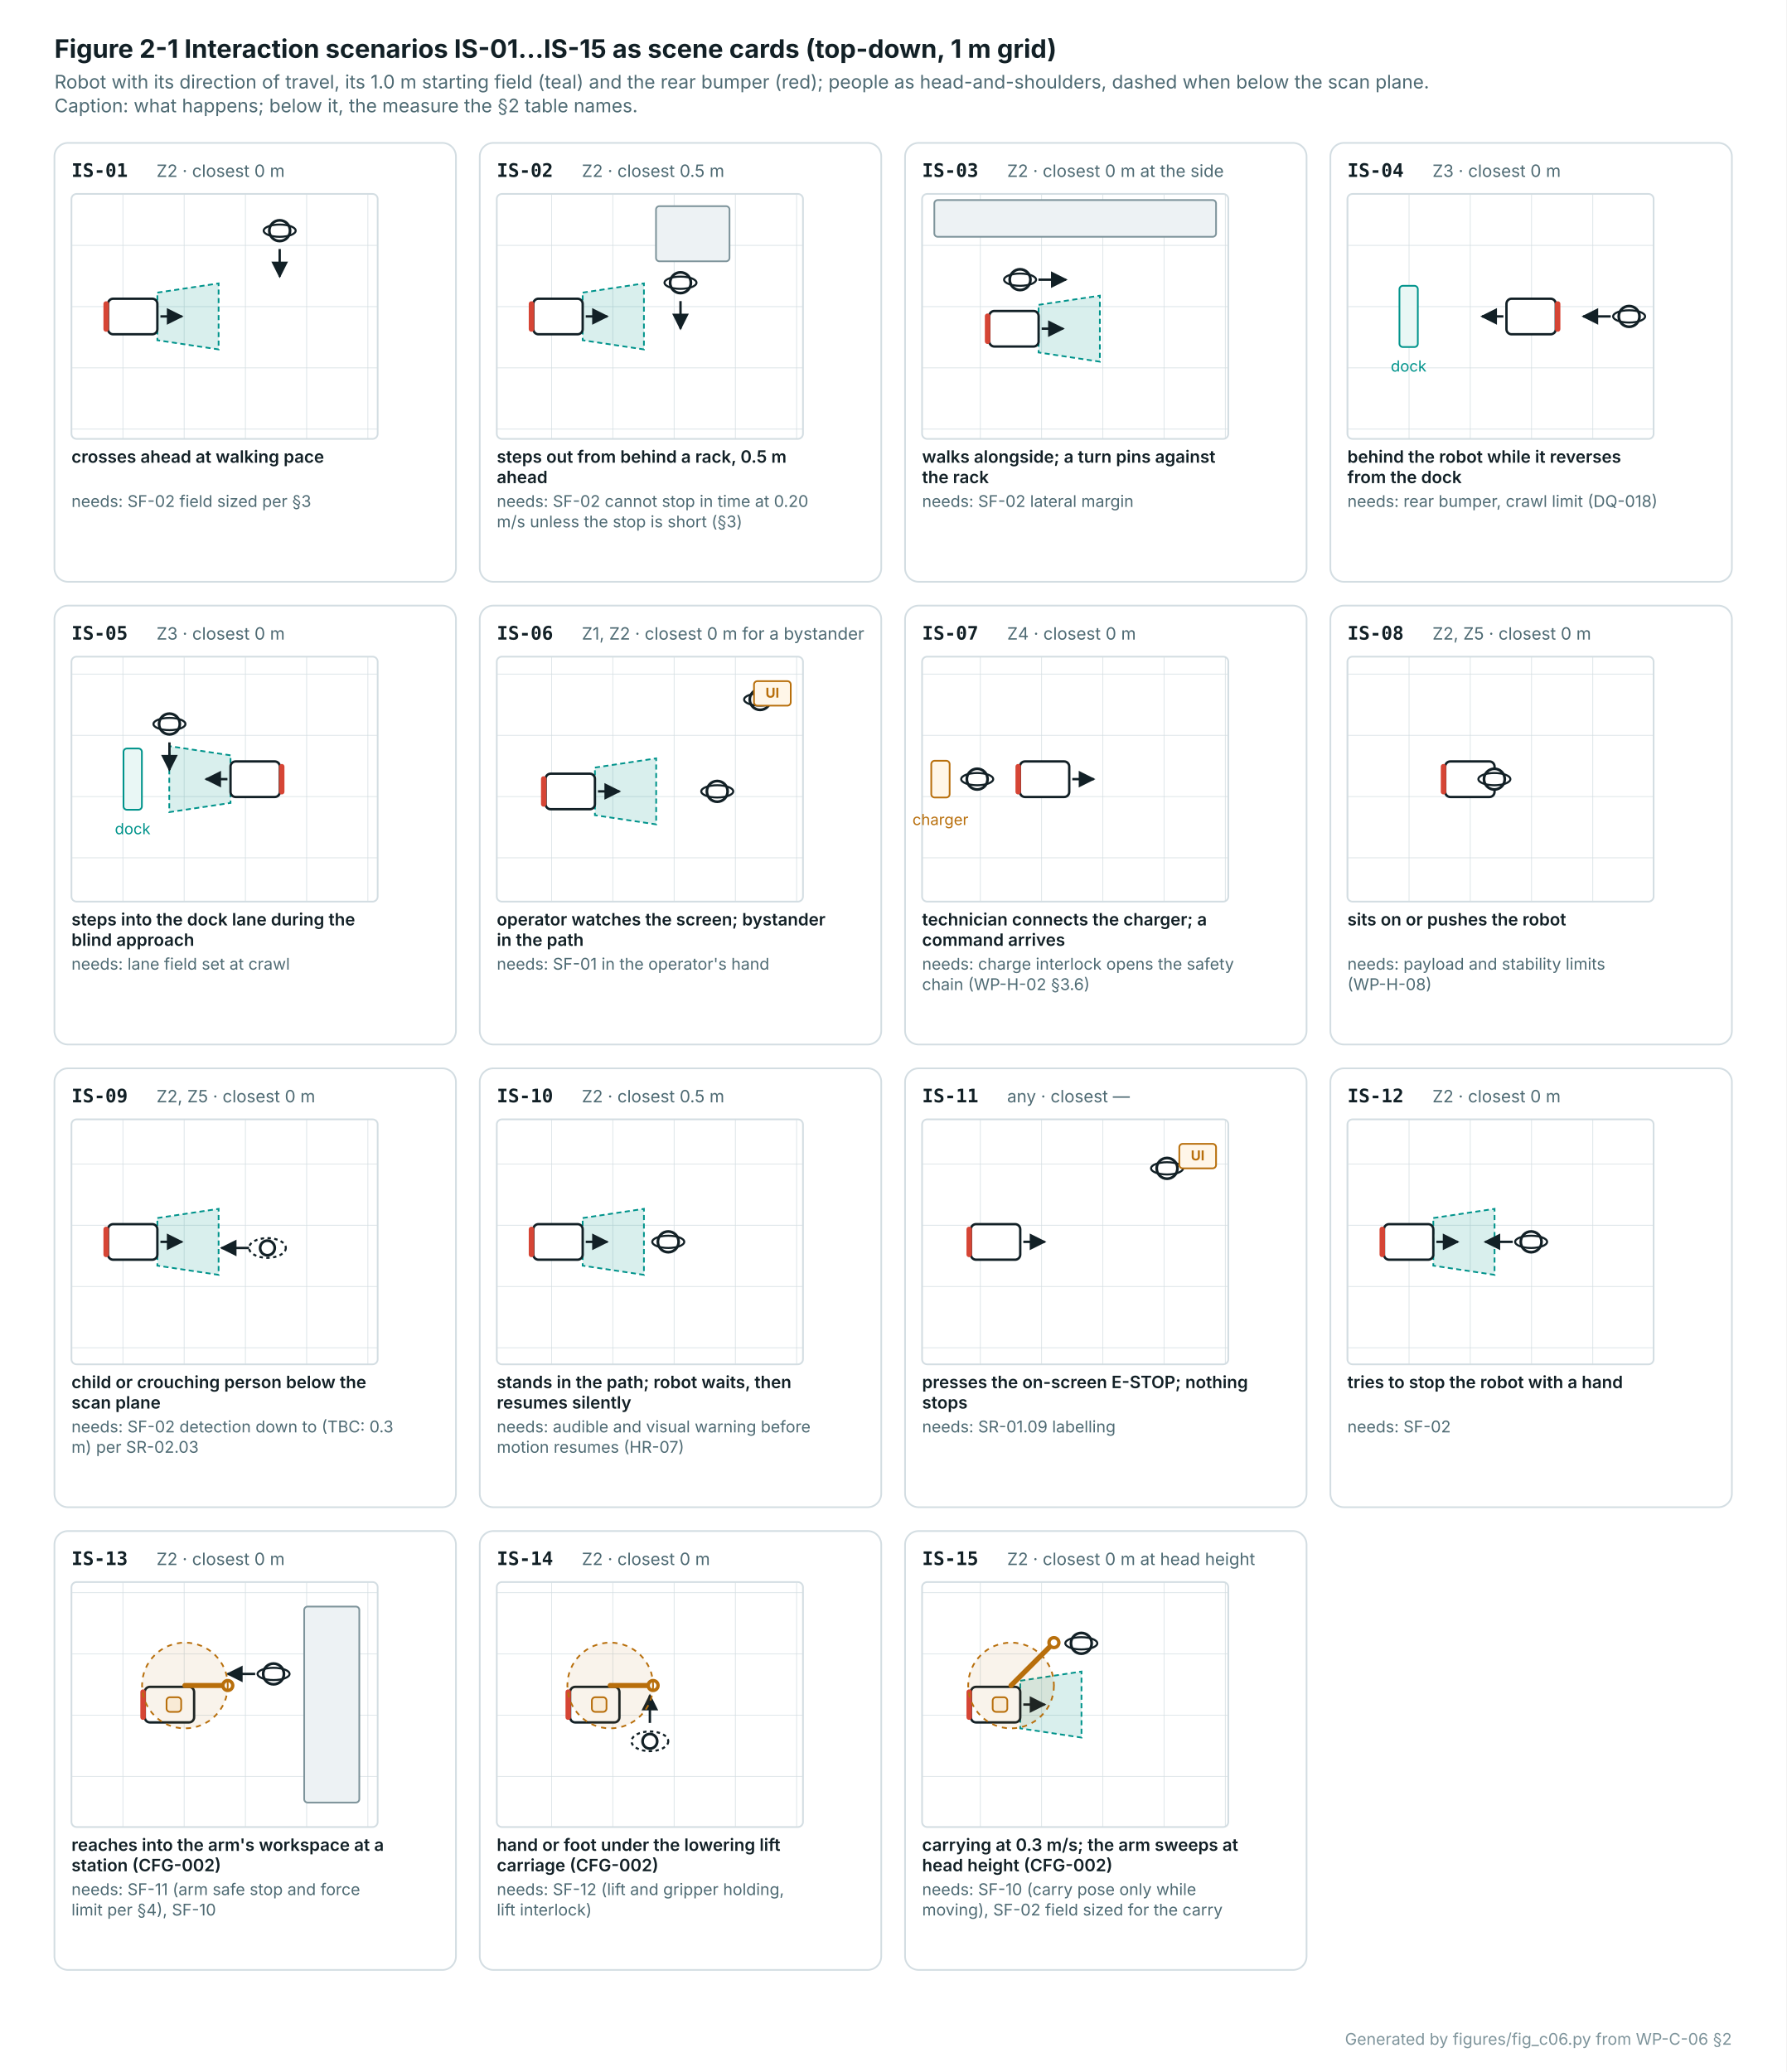
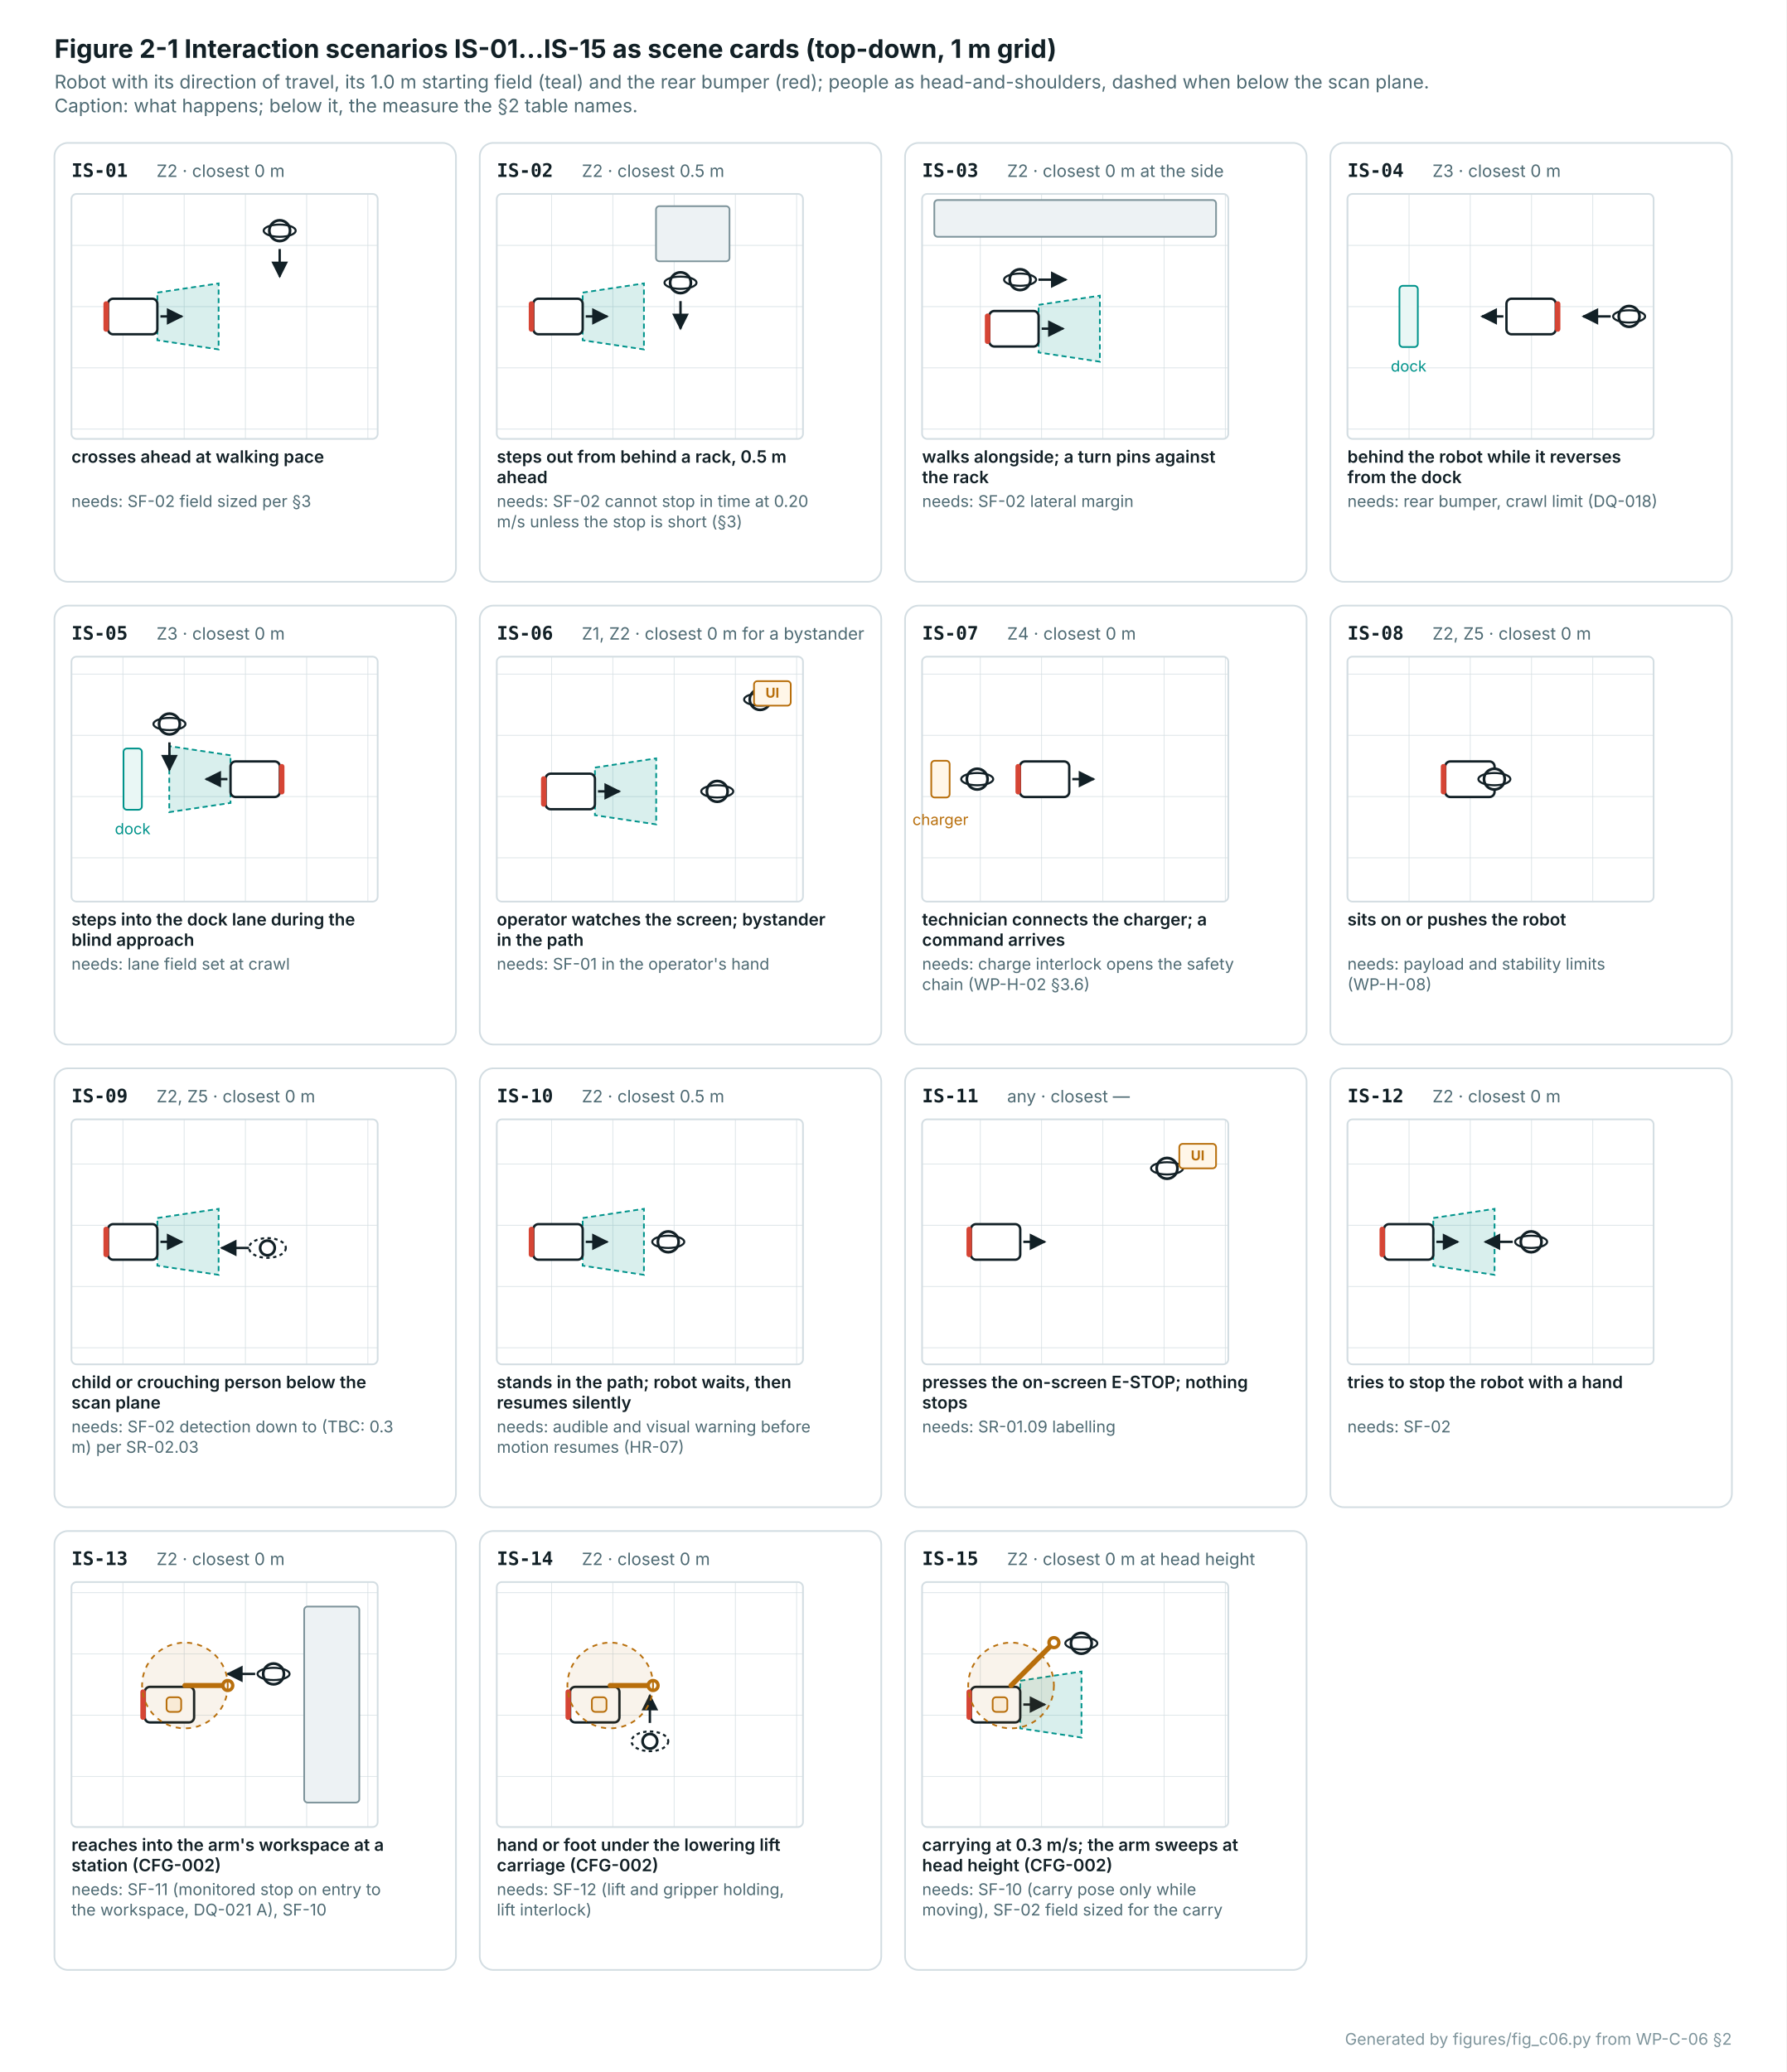
<svg xmlns="http://www.w3.org/2000/svg" width="1050" height="1218" viewBox="0 0 1050 1218" role="img" aria-labelledby="scn-t scn-d">
  <defs>
    <marker id="scn-arrow" viewBox="0 0 10 10" refX="9" refY="5" markerWidth="7" markerHeight="7" orient="auto-start-reverse">
      <path d="M0,0 L10,5 L0,10 z" fill="#122026" />
    </marker>
    <pattern id="scn-grid" patternUnits="userSpaceOnUse" width="36" height="36">
      <path d="M36,0 L0,0 L0,36" fill="none" stroke="#D3DDE2" stroke-width="0.7" />
    </pattern>
    <pattern id="scn-hatch" patternUnits="userSpaceOnUse" width="8" height="8" patternTransform="rotate(45)">
      <line x1="0" y1="0" x2="0" y2="8" stroke="#B86F0C" stroke-width="1" />
    </pattern>
  </defs>
  <rect x="0" y="0" width="1050" height="1218" fill="#FFFFFF" />
  <text x="32.0" y="34.0" font-family="Inter, 'Segoe UI', 'Helvetica Neue', Helvetica, Arial, sans-serif" font-size="15" font-weight="700" fill="#122026" text-anchor="start">Figure 2-1  Interaction scenarios IS-01…IS-15 as scene cards (top-down, 1 m grid)</text>
  <text x="32.0" y="52.0" font-family="Inter, 'Segoe UI', 'Helvetica Neue', Helvetica, Arial, sans-serif" font-size="11" font-weight="400" fill="#4E6A73" text-anchor="start">Robot with its direction of travel, its 1.0 m starting field (teal) and the rear bumper (red); people as head-and-shoulders, dashed when below the scan plane.</text>
  <text x="32.0" y="66.0" font-family="Inter, 'Segoe UI', 'Helvetica Neue', Helvetica, Arial, sans-serif" font-size="11" font-weight="400" fill="#4E6A73" text-anchor="start">Caption: what happens; below it, the measure the §2 table names.</text>
  <rect x="32.0" y="84.0" width="236.0" height="258.0" rx="8" fill="#FFFFFF" stroke="#D3DDE2" stroke-width="1" />
  <rect x="42.0" y="114.0" width="180.0" height="144.0" rx="3" fill="url(#scn-grid)" stroke="#D3DDE2" stroke-width="1" />
  <text x="42.0" y="104.0" font-family="'JetBrains Mono', 'SFMono-Regular', Menlo, Consolas, monospace" font-size="11" font-weight="700" fill="#122026" text-anchor="start">IS-01</text>
  <text x="92.0" y="104.0" font-family="Inter, 'Segoe UI', 'Helvetica Neue', Helvetica, Arial, sans-serif" font-size="10" font-weight="400" fill="#4E6A73" text-anchor="start">Z2 · closest 0 m</text>
  <path d="M92.5,172.0 L128.5,166.6 L128.5,205.4 L92.5,200.0 z" fill="#00938B" fill-opacity="0.15" stroke="#00938B" stroke-width="1" stroke-dasharray="3,2" />
  <rect x="63.5" y="175.6" width="29.0" height="20.9" rx="3" fill="#FFFFFF" stroke="#122026" stroke-width="1.4" />
  <rect x="61.3" y="177.6" width="2.2" height="16.9" rx="1" fill="#D64535" stroke="#D64535" stroke-width="1" />
  <line x1="94.3" y1="186.0" x2="106.9" y2="186.0" stroke="#122026" stroke-width="1.4" marker-end="url(#scn-arrow)" />
  <circle cx="164.4" cy="135.6" r="6.1" fill="#FFFFFF" stroke="#122026" stroke-width="1.6" />
  <ellipse cx="164.4" cy="135.6" rx="9.4" ry="3.6" fill="none" stroke="#122026" stroke-width="1.2" />
  <line x1="164.4" y1="146.4" x2="164.4" y2="162.6" stroke="#122026" stroke-width="1.4" marker-end="url(#scn-arrow)" />
  <text x="42.0" y="272.0" font-family="Inter, 'Segoe UI', 'Helvetica Neue', Helvetica, Arial, sans-serif" font-size="10" font-weight="600" fill="#122026" text-anchor="start">crosses ahead at walking pace</text>
  <text x="42.0" y="298.0" font-family="Inter, 'Segoe UI', 'Helvetica Neue', Helvetica, Arial, sans-serif" font-size="9.5" font-weight="400" fill="#4E6A73" text-anchor="start">needs: SF-02 field sized per §3</text>
  <rect x="282.0" y="84.0" width="236.0" height="258.0" rx="8" fill="#FFFFFF" stroke="#D3DDE2" stroke-width="1" />
  <rect x="292.0" y="114.0" width="180.0" height="144.0" rx="3" fill="url(#scn-grid)" stroke="#D3DDE2" stroke-width="1" />
  <text x="292.0" y="104.0" font-family="'JetBrains Mono', 'SFMono-Regular', Menlo, Consolas, monospace" font-size="11" font-weight="700" fill="#122026" text-anchor="start">IS-02</text>
  <text x="342.0" y="104.0" font-family="Inter, 'Segoe UI', 'Helvetica Neue', Helvetica, Arial, sans-serif" font-size="10" font-weight="400" fill="#4E6A73" text-anchor="start">Z2 · closest 0.5 m</text>
  <rect x="385.6" y="121.2" width="43.2" height="32.4" rx="2" fill="#EDF2F4" stroke="#7E949B" stroke-width="1" />
  <path d="M342.5,172.0 L378.5,166.6 L378.5,205.4 L342.5,200.0 z" fill="#00938B" fill-opacity="0.15" stroke="#00938B" stroke-width="1" stroke-dasharray="3,2" />
  <rect x="313.5" y="175.6" width="29.0" height="20.9" rx="3" fill="#FFFFFF" stroke="#122026" stroke-width="1.4" />
  <rect x="311.3" y="177.6" width="2.2" height="16.9" rx="1" fill="#D64535" stroke="#D64535" stroke-width="1" />
  <line x1="344.3" y1="186.0" x2="356.9" y2="186.0" stroke="#122026" stroke-width="1.4" marker-end="url(#scn-arrow)" />
  <circle cx="400.0" cy="166.2" r="6.1" fill="#FFFFFF" stroke="#122026" stroke-width="1.6" />
  <ellipse cx="400.0" cy="166.2" rx="9.4" ry="3.6" fill="none" stroke="#122026" stroke-width="1.2" />
  <line x1="400.0" y1="177.0" x2="400.0" y2="193.2" stroke="#122026" stroke-width="1.4" marker-end="url(#scn-arrow)" />
  <text x="292.0" y="272.0" font-family="Inter, 'Segoe UI', 'Helvetica Neue', Helvetica, Arial, sans-serif" font-size="10" font-weight="600" fill="#122026" text-anchor="start">steps out from behind a rack, 0.5 m</text>
  <text x="292.0" y="284.0" font-family="Inter, 'Segoe UI', 'Helvetica Neue', Helvetica, Arial, sans-serif" font-size="10" font-weight="600" fill="#122026" text-anchor="start">ahead</text>
  <text x="292.0" y="298.0" font-family="Inter, 'Segoe UI', 'Helvetica Neue', Helvetica, Arial, sans-serif" font-size="9.5" font-weight="400" fill="#4E6A73" text-anchor="start">needs: SF-02 cannot stop in time at 0.20</text>
  <text x="292.0" y="310.0" font-family="Inter, 'Segoe UI', 'Helvetica Neue', Helvetica, Arial, sans-serif" font-size="9.5" font-weight="400" fill="#4E6A73" text-anchor="start">m/s unless the stop is short (§3)</text>
  <rect x="532.0" y="84.0" width="236.0" height="258.0" rx="8" fill="#FFFFFF" stroke="#D3DDE2" stroke-width="1" />
  <rect x="542.0" y="114.0" width="180.0" height="144.0" rx="3" fill="url(#scn-grid)" stroke="#D3DDE2" stroke-width="1" />
  <text x="542.0" y="104.0" font-family="'JetBrains Mono', 'SFMono-Regular', Menlo, Consolas, monospace" font-size="11" font-weight="700" fill="#122026" text-anchor="start">IS-03</text>
  <text x="592.0" y="104.0" font-family="Inter, 'Segoe UI', 'Helvetica Neue', Helvetica, Arial, sans-serif" font-size="10" font-weight="400" fill="#4E6A73" text-anchor="start">Z2 · closest 0 m at the side</text>
  <rect x="549.2" y="117.6" width="165.6" height="21.6" rx="2" fill="#EDF2F4" stroke="#7E949B" stroke-width="1" />
  <path d="M610.5,179.2 L646.5,173.8 L646.5,212.6 L610.5,207.2 z" fill="#00938B" fill-opacity="0.15" stroke="#00938B" stroke-width="1" stroke-dasharray="3,2" />
  <rect x="581.5" y="182.8" width="29.0" height="20.9" rx="3" fill="#FFFFFF" stroke="#122026" stroke-width="1.4" />
  <rect x="579.4" y="184.8" width="2.2" height="16.9" rx="1" fill="#D64535" stroke="#D64535" stroke-width="1" />
  <line x1="612.3" y1="193.2" x2="624.9" y2="193.2" stroke="#122026" stroke-width="1.4" marker-end="url(#scn-arrow)" />
  <circle cx="599.6" cy="164.4" r="6.1" fill="#FFFFFF" stroke="#122026" stroke-width="1.6" />
  <ellipse cx="599.6" cy="164.4" rx="9.4" ry="3.6" fill="none" stroke="#122026" stroke-width="1.2" />
  <line x1="610.4" y1="164.4" x2="626.6" y2="164.4" stroke="#122026" stroke-width="1.4" marker-end="url(#scn-arrow)" />
  <text x="542.0" y="272.0" font-family="Inter, 'Segoe UI', 'Helvetica Neue', Helvetica, Arial, sans-serif" font-size="10" font-weight="600" fill="#122026" text-anchor="start">walks alongside; a turn pins against</text>
  <text x="542.0" y="284.0" font-family="Inter, 'Segoe UI', 'Helvetica Neue', Helvetica, Arial, sans-serif" font-size="10" font-weight="600" fill="#122026" text-anchor="start">the rack</text>
  <text x="542.0" y="298.0" font-family="Inter, 'Segoe UI', 'Helvetica Neue', Helvetica, Arial, sans-serif" font-size="9.5" font-weight="400" fill="#4E6A73" text-anchor="start">needs: SF-02 lateral margin</text>
  <rect x="782.0" y="84.0" width="236.0" height="258.0" rx="8" fill="#FFFFFF" stroke="#D3DDE2" stroke-width="1" />
  <rect x="792.0" y="114.0" width="180.0" height="144.0" rx="3" fill="url(#scn-grid)" stroke="#D3DDE2" stroke-width="1" />
  <text x="792.0" y="104.0" font-family="'JetBrains Mono', 'SFMono-Regular', Menlo, Consolas, monospace" font-size="11" font-weight="700" fill="#122026" text-anchor="start">IS-04</text>
  <text x="842.0" y="104.0" font-family="Inter, 'Segoe UI', 'Helvetica Neue', Helvetica, Arial, sans-serif" font-size="10" font-weight="400" fill="#4E6A73" text-anchor="start">Z3 · closest 0 m</text>
  <rect x="822.6" y="168.0" width="10.8" height="36.0" rx="2" fill="#E9F7F5" stroke="#00938B" stroke-width="1" />
  <text x="828.0" y="218.4" font-family="Inter, 'Segoe UI', 'Helvetica Neue', Helvetica, Arial, sans-serif" font-size="9" font-weight="400" fill="#00938B" text-anchor="middle">dock</text>
  <rect x="885.5" y="175.6" width="29.0" height="20.9" rx="3" fill="#FFFFFF" stroke="#122026" stroke-width="1.4" />
  <rect x="914.5" y="177.6" width="2.2" height="16.9" rx="1" fill="#D64535" stroke="#D64535" stroke-width="1" />
  <line x1="883.7" y1="186.0" x2="871.1" y2="186.0" stroke="#122026" stroke-width="1.4" marker-end="url(#scn-arrow)" />
  <circle cx="957.6" cy="186.0" r="6.1" fill="#FFFFFF" stroke="#122026" stroke-width="1.6" />
  <ellipse cx="957.6" cy="186.0" rx="9.4" ry="3.6" fill="none" stroke="#122026" stroke-width="1.2" />
  <line x1="946.8" y1="186.0" x2="930.6" y2="186.0" stroke="#122026" stroke-width="1.4" marker-end="url(#scn-arrow)" />
  <text x="792.0" y="272.0" font-family="Inter, 'Segoe UI', 'Helvetica Neue', Helvetica, Arial, sans-serif" font-size="10" font-weight="600" fill="#122026" text-anchor="start">behind the robot while it reverses</text>
  <text x="792.0" y="284.0" font-family="Inter, 'Segoe UI', 'Helvetica Neue', Helvetica, Arial, sans-serif" font-size="10" font-weight="600" fill="#122026" text-anchor="start">from the dock</text>
  <text x="792.0" y="298.0" font-family="Inter, 'Segoe UI', 'Helvetica Neue', Helvetica, Arial, sans-serif" font-size="9.5" font-weight="400" fill="#4E6A73" text-anchor="start">needs: rear bumper, crawl limit (DQ-018)</text>
  <rect x="32.0" y="356.0" width="236.0" height="258.0" rx="8" fill="#FFFFFF" stroke="#D3DDE2" stroke-width="1" />
  <rect x="42.0" y="386.0" width="180.0" height="144.0" rx="3" fill="url(#scn-grid)" stroke="#D3DDE2" stroke-width="1" />
  <text x="42.0" y="376.0" font-family="'JetBrains Mono', 'SFMono-Regular', Menlo, Consolas, monospace" font-size="11" font-weight="700" fill="#122026" text-anchor="start">IS-05</text>
  <text x="92.0" y="376.0" font-family="Inter, 'Segoe UI', 'Helvetica Neue', Helvetica, Arial, sans-serif" font-size="10" font-weight="400" fill="#4E6A73" text-anchor="start">Z3 · closest 0 m</text>
  <rect x="72.6" y="440.0" width="10.8" height="36.0" rx="2" fill="#E9F7F5" stroke="#00938B" stroke-width="1" />
  <text x="78.0" y="490.4" font-family="Inter, 'Segoe UI', 'Helvetica Neue', Helvetica, Arial, sans-serif" font-size="9" font-weight="400" fill="#00938B" text-anchor="middle">dock</text>
  <path d="M135.5,444.0 L99.5,438.6 L99.5,477.4 L135.5,472.0 z" fill="#00938B" fill-opacity="0.15" stroke="#00938B" stroke-width="1" stroke-dasharray="3,2" />
  <rect x="135.5" y="447.6" width="29.0" height="20.9" rx="3" fill="#FFFFFF" stroke="#122026" stroke-width="1.4" />
  <rect x="164.5" y="449.6" width="2.2" height="16.9" rx="1" fill="#D64535" stroke="#D64535" stroke-width="1" />
  <line x1="133.7" y1="458.0" x2="121.1" y2="458.0" stroke="#122026" stroke-width="1.4" marker-end="url(#scn-arrow)" />
  <circle cx="99.6" cy="425.6" r="6.1" fill="#FFFFFF" stroke="#122026" stroke-width="1.6" />
  <ellipse cx="99.6" cy="425.6" rx="9.4" ry="3.6" fill="none" stroke="#122026" stroke-width="1.2" />
  <line x1="99.6" y1="436.4" x2="99.6" y2="452.6" stroke="#122026" stroke-width="1.4" marker-end="url(#scn-arrow)" />
  <text x="42.0" y="544.0" font-family="Inter, 'Segoe UI', 'Helvetica Neue', Helvetica, Arial, sans-serif" font-size="10" font-weight="600" fill="#122026" text-anchor="start">steps into the dock lane during the</text>
  <text x="42.0" y="556.0" font-family="Inter, 'Segoe UI', 'Helvetica Neue', Helvetica, Arial, sans-serif" font-size="10" font-weight="600" fill="#122026" text-anchor="start">blind approach</text>
  <text x="42.0" y="570.0" font-family="Inter, 'Segoe UI', 'Helvetica Neue', Helvetica, Arial, sans-serif" font-size="9.5" font-weight="400" fill="#4E6A73" text-anchor="start">needs: lane field set at crawl</text>
  <rect x="282.0" y="356.0" width="236.0" height="258.0" rx="8" fill="#FFFFFF" stroke="#D3DDE2" stroke-width="1" />
  <rect x="292.0" y="386.0" width="180.0" height="144.0" rx="3" fill="url(#scn-grid)" stroke="#D3DDE2" stroke-width="1" />
  <text x="292.0" y="376.0" font-family="'JetBrains Mono', 'SFMono-Regular', Menlo, Consolas, monospace" font-size="11" font-weight="700" fill="#122026" text-anchor="start">IS-06</text>
  <text x="342.0" y="376.0" font-family="Inter, 'Segoe UI', 'Helvetica Neue', Helvetica, Arial, sans-serif" font-size="10" font-weight="400" fill="#4E6A73" text-anchor="start">Z1, Z2 · closest 0 m for a bystander</text>
  <path d="M349.7,451.2 L385.7,445.8 L385.7,484.6 L349.7,479.2 z" fill="#00938B" fill-opacity="0.15" stroke="#00938B" stroke-width="1" stroke-dasharray="3,2" />
  <rect x="320.7" y="454.8" width="29.0" height="20.9" rx="3" fill="#FFFFFF" stroke="#122026" stroke-width="1.4" />
  <rect x="318.5" y="456.8" width="2.2" height="16.9" rx="1" fill="#D64535" stroke="#D64535" stroke-width="1" />
  <line x1="351.5" y1="465.2" x2="364.1" y2="465.2" stroke="#122026" stroke-width="1.4" marker-end="url(#scn-arrow)" />
  <circle cx="421.6" cy="465.2" r="6.1" fill="#FFFFFF" stroke="#122026" stroke-width="1.6" />
  <ellipse cx="421.6" cy="465.2" rx="9.4" ry="3.6" fill="none" stroke="#122026" stroke-width="1.2" />
  <circle cx="446.8" cy="411.2" r="6.1" fill="#FFFFFF" stroke="#122026" stroke-width="1.6" />
  <ellipse cx="446.8" cy="411.2" rx="9.4" ry="3.6" fill="none" stroke="#122026" stroke-width="1.2" />
  <rect x="443.2" y="400.4" width="21.6" height="14.4" rx="2" fill="#FFF6E8" stroke="#B86F0C" stroke-width="1" />
  <text x="454.0" y="410.1" font-family="Inter, 'Segoe UI', 'Helvetica Neue', Helvetica, Arial, sans-serif" font-size="8" font-weight="700" fill="#B86F0C" text-anchor="middle">UI</text>
  <text x="292.0" y="544.0" font-family="Inter, 'Segoe UI', 'Helvetica Neue', Helvetica, Arial, sans-serif" font-size="10" font-weight="600" fill="#122026" text-anchor="start">operator watches the screen; bystander</text>
  <text x="292.0" y="556.0" font-family="Inter, 'Segoe UI', 'Helvetica Neue', Helvetica, Arial, sans-serif" font-size="10" font-weight="600" fill="#122026" text-anchor="start">in the path</text>
  <text x="292.0" y="570.0" font-family="Inter, 'Segoe UI', 'Helvetica Neue', Helvetica, Arial, sans-serif" font-size="9.5" font-weight="400" fill="#4E6A73" text-anchor="start">needs: SF-01 in the operator's hand</text>
  <rect x="532.0" y="356.0" width="236.0" height="258.0" rx="8" fill="#FFFFFF" stroke="#D3DDE2" stroke-width="1" />
  <rect x="542.0" y="386.0" width="180.0" height="144.0" rx="3" fill="url(#scn-grid)" stroke="#D3DDE2" stroke-width="1" />
  <text x="542.0" y="376.0" font-family="'JetBrains Mono', 'SFMono-Regular', Menlo, Consolas, monospace" font-size="11" font-weight="700" fill="#122026" text-anchor="start">IS-07</text>
  <text x="592.0" y="376.0" font-family="Inter, 'Segoe UI', 'Helvetica Neue', Helvetica, Arial, sans-serif" font-size="10" font-weight="400" fill="#4E6A73" text-anchor="start">Z4 · closest 0 m</text>
  <rect x="599.5" y="447.6" width="29.0" height="20.9" rx="3" fill="#FFFFFF" stroke="#122026" stroke-width="1.4" />
  <rect x="597.4" y="449.6" width="2.2" height="16.9" rx="1" fill="#D64535" stroke="#D64535" stroke-width="1" />
  <line x1="630.3" y1="458.0" x2="642.9" y2="458.0" stroke="#122026" stroke-width="1.4" marker-end="url(#scn-arrow)" />
  <circle cx="574.4" cy="458.0" r="6.1" fill="#FFFFFF" stroke="#122026" stroke-width="1.6" />
  <ellipse cx="574.4" cy="458.0" rx="9.4" ry="3.6" fill="none" stroke="#122026" stroke-width="1.2" />
  <rect x="547.4" y="447.2" width="10.8" height="21.6" rx="2" fill="#FFF6E8" stroke="#B86F0C" stroke-width="1" />
  <text x="552.8" y="485.0" font-family="Inter, 'Segoe UI', 'Helvetica Neue', Helvetica, Arial, sans-serif" font-size="9" font-weight="400" fill="#B86F0C" text-anchor="middle">charger</text>
  <text x="542.0" y="544.0" font-family="Inter, 'Segoe UI', 'Helvetica Neue', Helvetica, Arial, sans-serif" font-size="10" font-weight="600" fill="#122026" text-anchor="start">technician connects the charger; a</text>
  <text x="542.0" y="556.0" font-family="Inter, 'Segoe UI', 'Helvetica Neue', Helvetica, Arial, sans-serif" font-size="10" font-weight="600" fill="#122026" text-anchor="start">command arrives</text>
  <text x="542.0" y="570.0" font-family="Inter, 'Segoe UI', 'Helvetica Neue', Helvetica, Arial, sans-serif" font-size="9.5" font-weight="400" fill="#4E6A73" text-anchor="start">needs: charge interlock opens the safety</text>
  <text x="542.0" y="582.0" font-family="Inter, 'Segoe UI', 'Helvetica Neue', Helvetica, Arial, sans-serif" font-size="9.5" font-weight="400" fill="#4E6A73" text-anchor="start">chain (WP-H-02 §3.6)</text>
  <rect x="782.0" y="356.0" width="236.0" height="258.0" rx="8" fill="#FFFFFF" stroke="#D3DDE2" stroke-width="1" />
  <rect x="792.0" y="386.0" width="180.0" height="144.0" rx="3" fill="url(#scn-grid)" stroke="#D3DDE2" stroke-width="1" />
  <text x="792.0" y="376.0" font-family="'JetBrains Mono', 'SFMono-Regular', Menlo, Consolas, monospace" font-size="11" font-weight="700" fill="#122026" text-anchor="start">IS-08</text>
  <text x="842.0" y="376.0" font-family="Inter, 'Segoe UI', 'Helvetica Neue', Helvetica, Arial, sans-serif" font-size="10" font-weight="400" fill="#4E6A73" text-anchor="start">Z2, Z5 · closest 0 m</text>
  <rect x="849.5" y="447.6" width="29.0" height="20.9" rx="3" fill="#FFFFFF" stroke="#122026" stroke-width="1.4" />
  <rect x="847.4" y="449.6" width="2.2" height="16.9" rx="1" fill="#D64535" stroke="#D64535" stroke-width="1" />
  <circle cx="878.4" cy="458.0" r="6.1" fill="#FFFFFF" stroke="#122026" stroke-width="1.6" />
  <ellipse cx="878.4" cy="458.0" rx="9.4" ry="3.6" fill="none" stroke="#122026" stroke-width="1.2" />
  <text x="792.0" y="544.0" font-family="Inter, 'Segoe UI', 'Helvetica Neue', Helvetica, Arial, sans-serif" font-size="10" font-weight="600" fill="#122026" text-anchor="start">sits on or pushes the robot</text>
  <text x="792.0" y="570.0" font-family="Inter, 'Segoe UI', 'Helvetica Neue', Helvetica, Arial, sans-serif" font-size="9.5" font-weight="400" fill="#4E6A73" text-anchor="start">needs: payload and stability limits</text>
  <text x="792.0" y="582.0" font-family="Inter, 'Segoe UI', 'Helvetica Neue', Helvetica, Arial, sans-serif" font-size="9.5" font-weight="400" fill="#4E6A73" text-anchor="start">(WP-H-08)</text>
  <rect x="32.0" y="628.0" width="236.0" height="258.0" rx="8" fill="#FFFFFF" stroke="#D3DDE2" stroke-width="1" />
  <rect x="42.0" y="658.0" width="180.0" height="144.0" rx="3" fill="url(#scn-grid)" stroke="#D3DDE2" stroke-width="1" />
  <text x="42.0" y="648.0" font-family="'JetBrains Mono', 'SFMono-Regular', Menlo, Consolas, monospace" font-size="11" font-weight="700" fill="#122026" text-anchor="start">IS-09</text>
  <text x="92.0" y="648.0" font-family="Inter, 'Segoe UI', 'Helvetica Neue', Helvetica, Arial, sans-serif" font-size="10" font-weight="400" fill="#4E6A73" text-anchor="start">Z2, Z5 · closest 0 m</text>
  <path d="M92.5,716.0 L128.5,710.6 L128.5,749.4 L92.5,744.0 z" fill="#00938B" fill-opacity="0.15" stroke="#00938B" stroke-width="1" stroke-dasharray="3,2" />
  <rect x="63.5" y="719.6" width="29.0" height="20.9" rx="3" fill="#FFFFFF" stroke="#122026" stroke-width="1.4" />
  <rect x="61.3" y="721.6" width="2.2" height="16.9" rx="1" fill="#D64535" stroke="#D64535" stroke-width="1" />
  <line x1="94.3" y1="730.0" x2="106.9" y2="730.0" stroke="#122026" stroke-width="1.4" marker-end="url(#scn-arrow)" />
  <circle cx="157.2" cy="733.6" r="4.3" fill="#FFFFFF" stroke="#122026" stroke-width="1.6" />
  <ellipse cx="157.2" cy="733.6" rx="10.8" ry="5.8" fill="none" stroke="#122026" stroke-width="1.2" stroke-dasharray="2,2" />
  <line x1="146.4" y1="733.6" x2="130.2" y2="733.6" stroke="#122026" stroke-width="1.4" marker-end="url(#scn-arrow)" />
  <text x="42.0" y="816.0" font-family="Inter, 'Segoe UI', 'Helvetica Neue', Helvetica, Arial, sans-serif" font-size="10" font-weight="600" fill="#122026" text-anchor="start">child or crouching person below the</text>
  <text x="42.0" y="828.0" font-family="Inter, 'Segoe UI', 'Helvetica Neue', Helvetica, Arial, sans-serif" font-size="10" font-weight="600" fill="#122026" text-anchor="start">scan plane</text>
  <text x="42.0" y="842.0" font-family="Inter, 'Segoe UI', 'Helvetica Neue', Helvetica, Arial, sans-serif" font-size="9.5" font-weight="400" fill="#4E6A73" text-anchor="start">needs: SF-02 detection down to (TBC: 0.3</text>
  <text x="42.0" y="854.0" font-family="Inter, 'Segoe UI', 'Helvetica Neue', Helvetica, Arial, sans-serif" font-size="9.5" font-weight="400" fill="#4E6A73" text-anchor="start">m) per SR-02.03</text>
  <rect x="282.0" y="628.0" width="236.0" height="258.0" rx="8" fill="#FFFFFF" stroke="#D3DDE2" stroke-width="1" />
  <rect x="292.0" y="658.0" width="180.0" height="144.0" rx="3" fill="url(#scn-grid)" stroke="#D3DDE2" stroke-width="1" />
  <text x="292.0" y="648.0" font-family="'JetBrains Mono', 'SFMono-Regular', Menlo, Consolas, monospace" font-size="11" font-weight="700" fill="#122026" text-anchor="start">IS-10</text>
  <text x="342.0" y="648.0" font-family="Inter, 'Segoe UI', 'Helvetica Neue', Helvetica, Arial, sans-serif" font-size="10" font-weight="400" fill="#4E6A73" text-anchor="start">Z2 · closest 0.5 m</text>
  <path d="M342.5,716.0 L378.5,710.6 L378.5,749.4 L342.5,744.0 z" fill="#00938B" fill-opacity="0.15" stroke="#00938B" stroke-width="1" stroke-dasharray="3,2" />
  <rect x="313.5" y="719.6" width="29.0" height="20.9" rx="3" fill="#FFFFFF" stroke="#122026" stroke-width="1.4" />
  <rect x="311.3" y="721.6" width="2.2" height="16.9" rx="1" fill="#D64535" stroke="#D64535" stroke-width="1" />
  <line x1="344.3" y1="730.0" x2="356.9" y2="730.0" stroke="#122026" stroke-width="1.4" marker-end="url(#scn-arrow)" />
  <circle cx="392.8" cy="730.0" r="6.1" fill="#FFFFFF" stroke="#122026" stroke-width="1.6" />
  <ellipse cx="392.8" cy="730.0" rx="9.4" ry="3.6" fill="none" stroke="#122026" stroke-width="1.2" />
  <text x="292.0" y="816.0" font-family="Inter, 'Segoe UI', 'Helvetica Neue', Helvetica, Arial, sans-serif" font-size="10" font-weight="600" fill="#122026" text-anchor="start">stands in the path; robot waits, then</text>
  <text x="292.0" y="828.0" font-family="Inter, 'Segoe UI', 'Helvetica Neue', Helvetica, Arial, sans-serif" font-size="10" font-weight="600" fill="#122026" text-anchor="start">resumes silently</text>
  <text x="292.0" y="842.0" font-family="Inter, 'Segoe UI', 'Helvetica Neue', Helvetica, Arial, sans-serif" font-size="9.5" font-weight="400" fill="#4E6A73" text-anchor="start">needs: audible and visual warning before</text>
  <text x="292.0" y="854.0" font-family="Inter, 'Segoe UI', 'Helvetica Neue', Helvetica, Arial, sans-serif" font-size="9.5" font-weight="400" fill="#4E6A73" text-anchor="start">motion resumes (HR-07)</text>
  <rect x="532.0" y="628.0" width="236.0" height="258.0" rx="8" fill="#FFFFFF" stroke="#D3DDE2" stroke-width="1" />
  <rect x="542.0" y="658.0" width="180.0" height="144.0" rx="3" fill="url(#scn-grid)" stroke="#D3DDE2" stroke-width="1" />
  <text x="542.0" y="648.0" font-family="'JetBrains Mono', 'SFMono-Regular', Menlo, Consolas, monospace" font-size="11" font-weight="700" fill="#122026" text-anchor="start">IS-11</text>
  <text x="592.0" y="648.0" font-family="Inter, 'Segoe UI', 'Helvetica Neue', Helvetica, Arial, sans-serif" font-size="10" font-weight="400" fill="#4E6A73" text-anchor="start">any · closest —</text>
  <rect x="570.7" y="719.6" width="29.0" height="20.9" rx="3" fill="#FFFFFF" stroke="#122026" stroke-width="1.4" />
  <rect x="568.6" y="721.6" width="2.2" height="16.9" rx="1" fill="#D64535" stroke="#D64535" stroke-width="1" />
  <line x1="601.5" y1="730.0" x2="614.1" y2="730.0" stroke="#122026" stroke-width="1.4" marker-end="url(#scn-arrow)" />
  <circle cx="686.0" cy="686.8" r="6.1" fill="#FFFFFF" stroke="#122026" stroke-width="1.6" />
  <ellipse cx="686.0" cy="686.8" rx="9.4" ry="3.6" fill="none" stroke="#122026" stroke-width="1.2" />
  <rect x="693.2" y="672.4" width="21.6" height="14.4" rx="2" fill="#FFF6E8" stroke="#B86F0C" stroke-width="1" />
  <text x="704.0" y="682.1" font-family="Inter, 'Segoe UI', 'Helvetica Neue', Helvetica, Arial, sans-serif" font-size="8" font-weight="700" fill="#B86F0C" text-anchor="middle">UI</text>
  <text x="542.0" y="816.0" font-family="Inter, 'Segoe UI', 'Helvetica Neue', Helvetica, Arial, sans-serif" font-size="10" font-weight="600" fill="#122026" text-anchor="start">presses the on-screen E-STOP; nothing</text>
  <text x="542.0" y="828.0" font-family="Inter, 'Segoe UI', 'Helvetica Neue', Helvetica, Arial, sans-serif" font-size="10" font-weight="600" fill="#122026" text-anchor="start">stops</text>
  <text x="542.0" y="842.0" font-family="Inter, 'Segoe UI', 'Helvetica Neue', Helvetica, Arial, sans-serif" font-size="9.5" font-weight="400" fill="#4E6A73" text-anchor="start">needs: SR-01.09 labelling</text>
  <rect x="782.0" y="628.0" width="236.0" height="258.0" rx="8" fill="#FFFFFF" stroke="#D3DDE2" stroke-width="1" />
  <rect x="792.0" y="658.0" width="180.0" height="144.0" rx="3" fill="url(#scn-grid)" stroke="#D3DDE2" stroke-width="1" />
  <text x="792.0" y="648.0" font-family="'JetBrains Mono', 'SFMono-Regular', Menlo, Consolas, monospace" font-size="11" font-weight="700" fill="#122026" text-anchor="start">IS-12</text>
  <text x="842.0" y="648.0" font-family="Inter, 'Segoe UI', 'Helvetica Neue', Helvetica, Arial, sans-serif" font-size="10" font-weight="400" fill="#4E6A73" text-anchor="start">Z2 · closest 0 m</text>
  <path d="M842.5,716.0 L878.5,710.6 L878.5,749.4 L842.5,744.0 z" fill="#00938B" fill-opacity="0.15" stroke="#00938B" stroke-width="1" stroke-dasharray="3,2" />
  <rect x="813.5" y="719.6" width="29.0" height="20.9" rx="3" fill="#FFFFFF" stroke="#122026" stroke-width="1.4" />
  <rect x="811.4" y="721.6" width="2.2" height="16.9" rx="1" fill="#D64535" stroke="#D64535" stroke-width="1" />
  <line x1="844.3" y1="730.0" x2="856.9" y2="730.0" stroke="#122026" stroke-width="1.4" marker-end="url(#scn-arrow)" />
  <circle cx="900.0" cy="730.0" r="6.1" fill="#FFFFFF" stroke="#122026" stroke-width="1.6" />
  <ellipse cx="900.0" cy="730.0" rx="9.4" ry="3.6" fill="none" stroke="#122026" stroke-width="1.2" />
  <line x1="889.2" y1="730.0" x2="873.0" y2="730.0" stroke="#122026" stroke-width="1.4" marker-end="url(#scn-arrow)" />
  <text x="792.0" y="816.0" font-family="Inter, 'Segoe UI', 'Helvetica Neue', Helvetica, Arial, sans-serif" font-size="10" font-weight="600" fill="#122026" text-anchor="start">tries to stop the robot with a hand</text>
  <text x="792.0" y="842.0" font-family="Inter, 'Segoe UI', 'Helvetica Neue', Helvetica, Arial, sans-serif" font-size="9.5" font-weight="400" fill="#4E6A73" text-anchor="start">needs: SF-02</text>
  <rect x="32.0" y="900.0" width="236.0" height="258.0" rx="8" fill="#FFFFFF" stroke="#D3DDE2" stroke-width="1" />
  <rect x="42.0" y="930.0" width="180.0" height="144.0" rx="3" fill="url(#scn-grid)" stroke="#D3DDE2" stroke-width="1" />
  <text x="42.0" y="920.0" font-family="'JetBrains Mono', 'SFMono-Regular', Menlo, Consolas, monospace" font-size="11" font-weight="700" fill="#122026" text-anchor="start">IS-13</text>
  <text x="92.0" y="920.0" font-family="Inter, 'Segoe UI', 'Helvetica Neue', Helvetica, Arial, sans-serif" font-size="10" font-weight="400" fill="#4E6A73" text-anchor="start">Z2 · closest 0 m</text>
  <rect x="178.8" y="944.4" width="32.4" height="115.2" rx="2" fill="#EDF2F4" stroke="#7E949B" stroke-width="1" />
  <rect x="85.1" y="991.6" width="29.0" height="20.9" rx="3" fill="#FFFFFF" stroke="#122026" stroke-width="1.4" />
  <rect x="83.0" y="993.6" width="2.2" height="16.9" rx="1" fill="#D64535" stroke="#D64535" stroke-width="1" />
  <circle cx="160.8" cy="984.0" r="6.1" fill="#FFFFFF" stroke="#122026" stroke-width="1.6" />
  <ellipse cx="160.8" cy="984.0" rx="9.4" ry="3.6" fill="none" stroke="#122026" stroke-width="1.2" />
  <line x1="150.0" y1="984.0" x2="133.8" y2="984.0" stroke="#122026" stroke-width="1.4" marker-end="url(#scn-arrow)" />
  <rect x="97.9" y="997.7" width="8.6" height="8.6" rx="2" fill="#FFF6E8" stroke="#B86F0C" stroke-width="1" />
  <line x1="108.7" y1="990.8" x2="133.9" y2="990.8" stroke="#B86F0C" stroke-width="3" stroke-linecap="round" />
  <circle cx="133.9" cy="990.8" r="2.9" fill="#FFFFFF" stroke="#B86F0C" stroke-width="2" />
  <circle cx="108.7" cy="990.8" r="25.2" fill="#B86F0C" fill-opacity="0.08" stroke="#B86F0C" stroke-width="1" stroke-dasharray="3,3" />
  <text x="42.0" y="1088.0" font-family="Inter, 'Segoe UI', 'Helvetica Neue', Helvetica, Arial, sans-serif" font-size="10" font-weight="600" fill="#122026" text-anchor="start">reaches into the arm's workspace at a</text>
  <text x="42.0" y="1100.0" font-family="Inter, 'Segoe UI', 'Helvetica Neue', Helvetica, Arial, sans-serif" font-size="10" font-weight="600" fill="#122026" text-anchor="start">station (CFG-002)</text>
-   <text x="42.0" y="1114.0" font-family="Inter, 'Segoe UI', 'Helvetica Neue', Helvetica, Arial, sans-serif" font-size="9.5" font-weight="400" fill="#4E6A73" text-anchor="start">needs: SF-11 (arm safe stop and force</text>
-   <text x="42.0" y="1126.0" font-family="Inter, 'Segoe UI', 'Helvetica Neue', Helvetica, Arial, sans-serif" font-size="9.5" font-weight="400" fill="#4E6A73" text-anchor="start">limit per §4), SF-10</text>
+   <text x="42.0" y="1114.0" font-family="Inter, 'Segoe UI', 'Helvetica Neue', Helvetica, Arial, sans-serif" font-size="9.5" font-weight="400" fill="#4E6A73" text-anchor="start">needs: SF-11 (monitored stop on entry to</text>
+   <text x="42.0" y="1126.0" font-family="Inter, 'Segoe UI', 'Helvetica Neue', Helvetica, Arial, sans-serif" font-size="9.5" font-weight="400" fill="#4E6A73" text-anchor="start">the workspace, DQ-021 A), SF-10</text>
  <rect x="282.0" y="900.0" width="236.0" height="258.0" rx="8" fill="#FFFFFF" stroke="#D3DDE2" stroke-width="1" />
  <rect x="292.0" y="930.0" width="180.0" height="144.0" rx="3" fill="url(#scn-grid)" stroke="#D3DDE2" stroke-width="1" />
  <text x="292.0" y="920.0" font-family="'JetBrains Mono', 'SFMono-Regular', Menlo, Consolas, monospace" font-size="11" font-weight="700" fill="#122026" text-anchor="start">IS-14</text>
  <text x="342.0" y="920.0" font-family="Inter, 'Segoe UI', 'Helvetica Neue', Helvetica, Arial, sans-serif" font-size="10" font-weight="400" fill="#4E6A73" text-anchor="start">Z2 · closest 0 m</text>
  <rect x="335.1" y="991.6" width="29.0" height="20.9" rx="3" fill="#FFFFFF" stroke="#122026" stroke-width="1.4" />
  <rect x="332.9" y="993.6" width="2.2" height="16.9" rx="1" fill="#D64535" stroke="#D64535" stroke-width="1" />
  <circle cx="382.0" cy="1023.6" r="4.3" fill="#FFFFFF" stroke="#122026" stroke-width="1.6" />
  <ellipse cx="382.0" cy="1023.6" rx="10.8" ry="5.8" fill="none" stroke="#122026" stroke-width="1.2" stroke-dasharray="2,2" />
  <line x1="382.0" y1="1012.8" x2="382.0" y2="996.6" stroke="#122026" stroke-width="1.4" marker-end="url(#scn-arrow)" />
  <rect x="347.9" y="997.7" width="8.6" height="8.6" rx="2" fill="#FFF6E8" stroke="#B86F0C" stroke-width="1" />
  <line x1="358.7" y1="990.8" x2="383.9" y2="990.8" stroke="#B86F0C" stroke-width="3" stroke-linecap="round" />
  <circle cx="383.9" cy="990.8" r="2.9" fill="#FFFFFF" stroke="#B86F0C" stroke-width="2" />
  <circle cx="358.7" cy="990.8" r="25.2" fill="#B86F0C" fill-opacity="0.08" stroke="#B86F0C" stroke-width="1" stroke-dasharray="3,3" />
  <text x="292.0" y="1088.0" font-family="Inter, 'Segoe UI', 'Helvetica Neue', Helvetica, Arial, sans-serif" font-size="10" font-weight="600" fill="#122026" text-anchor="start">hand or foot under the lowering lift</text>
  <text x="292.0" y="1100.0" font-family="Inter, 'Segoe UI', 'Helvetica Neue', Helvetica, Arial, sans-serif" font-size="10" font-weight="600" fill="#122026" text-anchor="start">carriage (CFG-002)</text>
  <text x="292.0" y="1114.0" font-family="Inter, 'Segoe UI', 'Helvetica Neue', Helvetica, Arial, sans-serif" font-size="9.5" font-weight="400" fill="#4E6A73" text-anchor="start">needs: SF-12 (lift and gripper holding,</text>
  <text x="292.0" y="1126.0" font-family="Inter, 'Segoe UI', 'Helvetica Neue', Helvetica, Arial, sans-serif" font-size="9.5" font-weight="400" fill="#4E6A73" text-anchor="start">lift interlock)</text>
  <rect x="532.0" y="900.0" width="236.0" height="258.0" rx="8" fill="#FFFFFF" stroke="#D3DDE2" stroke-width="1" />
  <rect x="542.0" y="930.0" width="180.0" height="144.0" rx="3" fill="url(#scn-grid)" stroke="#D3DDE2" stroke-width="1" />
  <text x="542.0" y="920.0" font-family="'JetBrains Mono', 'SFMono-Regular', Menlo, Consolas, monospace" font-size="11" font-weight="700" fill="#122026" text-anchor="start">IS-15</text>
  <text x="592.0" y="920.0" font-family="Inter, 'Segoe UI', 'Helvetica Neue', Helvetica, Arial, sans-serif" font-size="10" font-weight="400" fill="#4E6A73" text-anchor="start">Z2 · closest 0 m at head height</text>
  <path d="M599.7,988.0 L635.7,982.6 L635.7,1021.4 L599.7,1016.0 z" fill="#00938B" fill-opacity="0.15" stroke="#00938B" stroke-width="1" stroke-dasharray="3,2" />
  <rect x="570.7" y="991.6" width="29.0" height="20.9" rx="3" fill="#FFFFFF" stroke="#122026" stroke-width="1.4" />
  <rect x="568.6" y="993.6" width="2.2" height="16.9" rx="1" fill="#D64535" stroke="#D64535" stroke-width="1" />
  <line x1="601.5" y1="1002.0" x2="614.1" y2="1002.0" stroke="#122026" stroke-width="1.4" marker-end="url(#scn-arrow)" />
  <circle cx="635.6" cy="966.0" r="6.1" fill="#FFFFFF" stroke="#122026" stroke-width="1.6" />
  <ellipse cx="635.6" cy="966.0" rx="9.4" ry="3.6" fill="none" stroke="#122026" stroke-width="1.2" />
  <rect x="583.5" y="997.7" width="8.6" height="8.6" rx="2" fill="#FFF6E8" stroke="#B86F0C" stroke-width="1" />
  <line x1="594.3" y1="990.8" x2="619.5" y2="965.6" stroke="#B86F0C" stroke-width="3" stroke-linecap="round" />
  <circle cx="619.5" cy="965.6" r="2.9" fill="#FFFFFF" stroke="#B86F0C" stroke-width="2" />
  <circle cx="594.3" cy="990.8" r="25.2" fill="#B86F0C" fill-opacity="0.08" stroke="#B86F0C" stroke-width="1" stroke-dasharray="3,3" />
  <text x="542.0" y="1088.0" font-family="Inter, 'Segoe UI', 'Helvetica Neue', Helvetica, Arial, sans-serif" font-size="10" font-weight="600" fill="#122026" text-anchor="start">carrying at 0.3 m/s; the arm sweeps at</text>
  <text x="542.0" y="1100.0" font-family="Inter, 'Segoe UI', 'Helvetica Neue', Helvetica, Arial, sans-serif" font-size="10" font-weight="600" fill="#122026" text-anchor="start">head height (CFG-002)</text>
  <text x="542.0" y="1114.0" font-family="Inter, 'Segoe UI', 'Helvetica Neue', Helvetica, Arial, sans-serif" font-size="9.5" font-weight="400" fill="#4E6A73" text-anchor="start">needs: SF-10 (carry pose only while</text>
  <text x="542.0" y="1126.0" font-family="Inter, 'Segoe UI', 'Helvetica Neue', Helvetica, Arial, sans-serif" font-size="9.5" font-weight="400" fill="#4E6A73" text-anchor="start">moving), SF-02 field sized for the carry</text>
  <text x="1018.0" y="1202.0" font-family="Inter, 'Segoe UI', 'Helvetica Neue', Helvetica, Arial, sans-serif" font-size="9.5" font-weight="400" fill="#7E949B" text-anchor="end">Generated by figures/fig_c06.py from WP-C-06 §2</text>
</svg>
